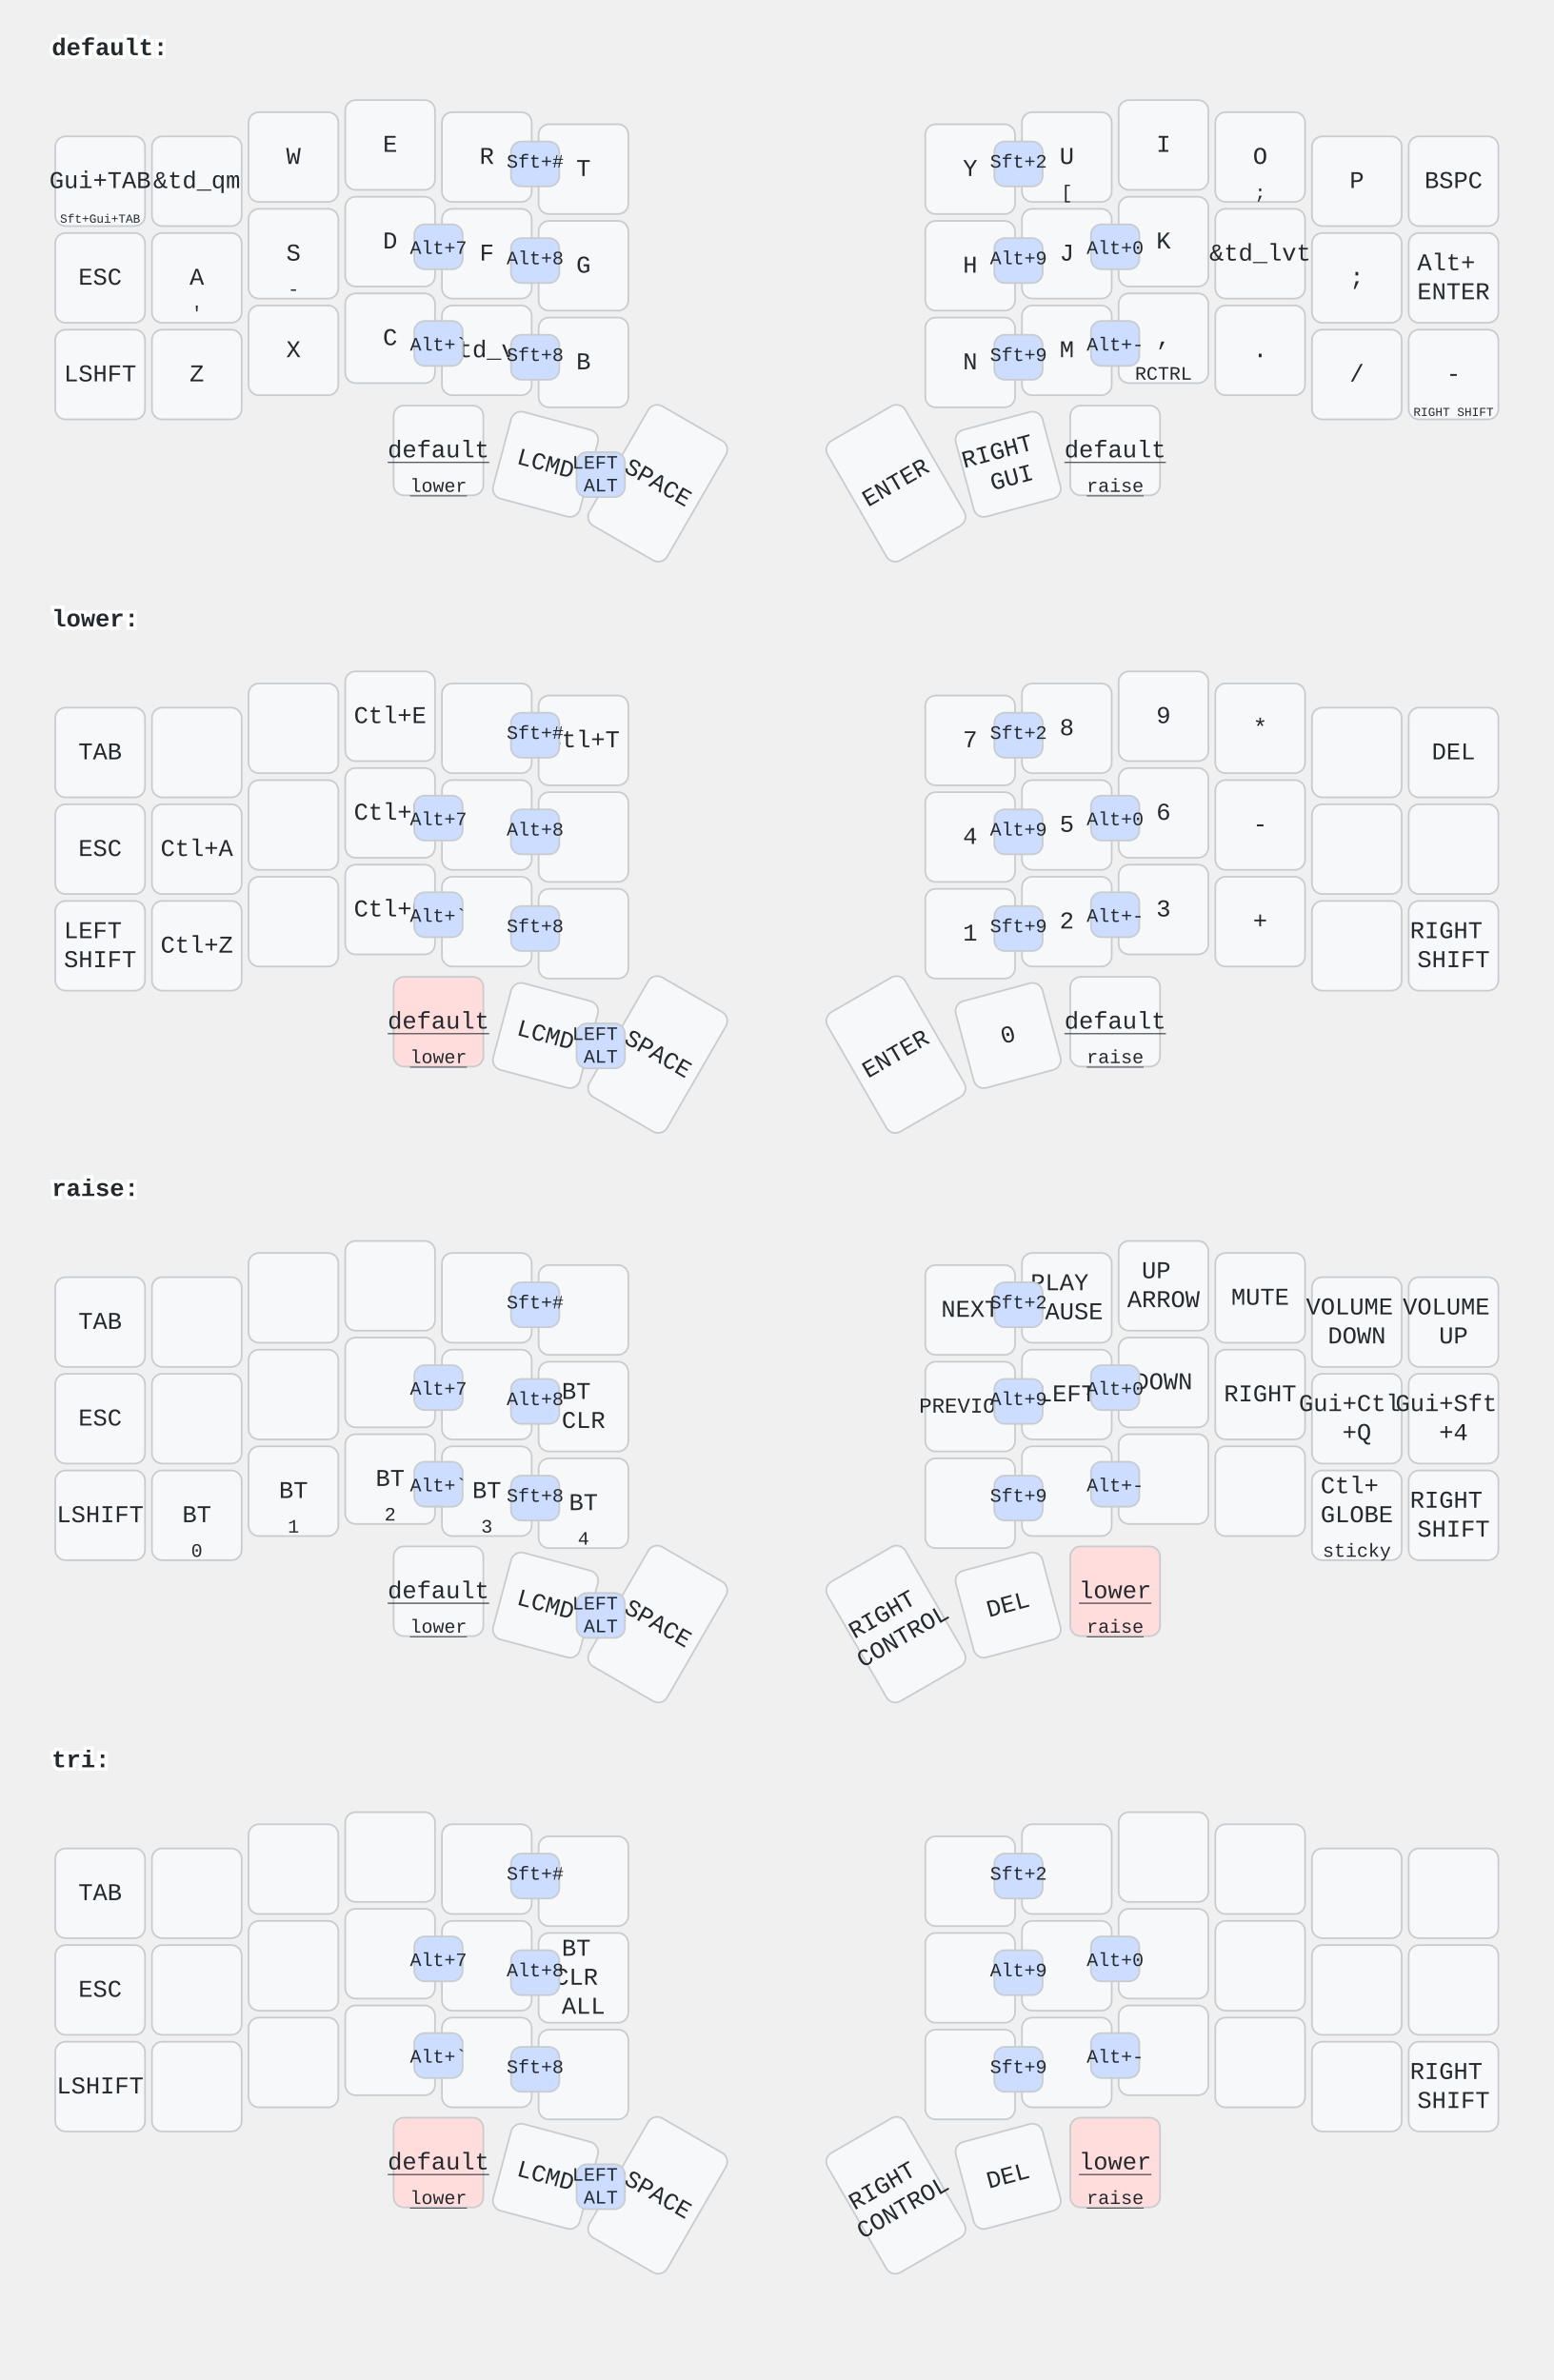
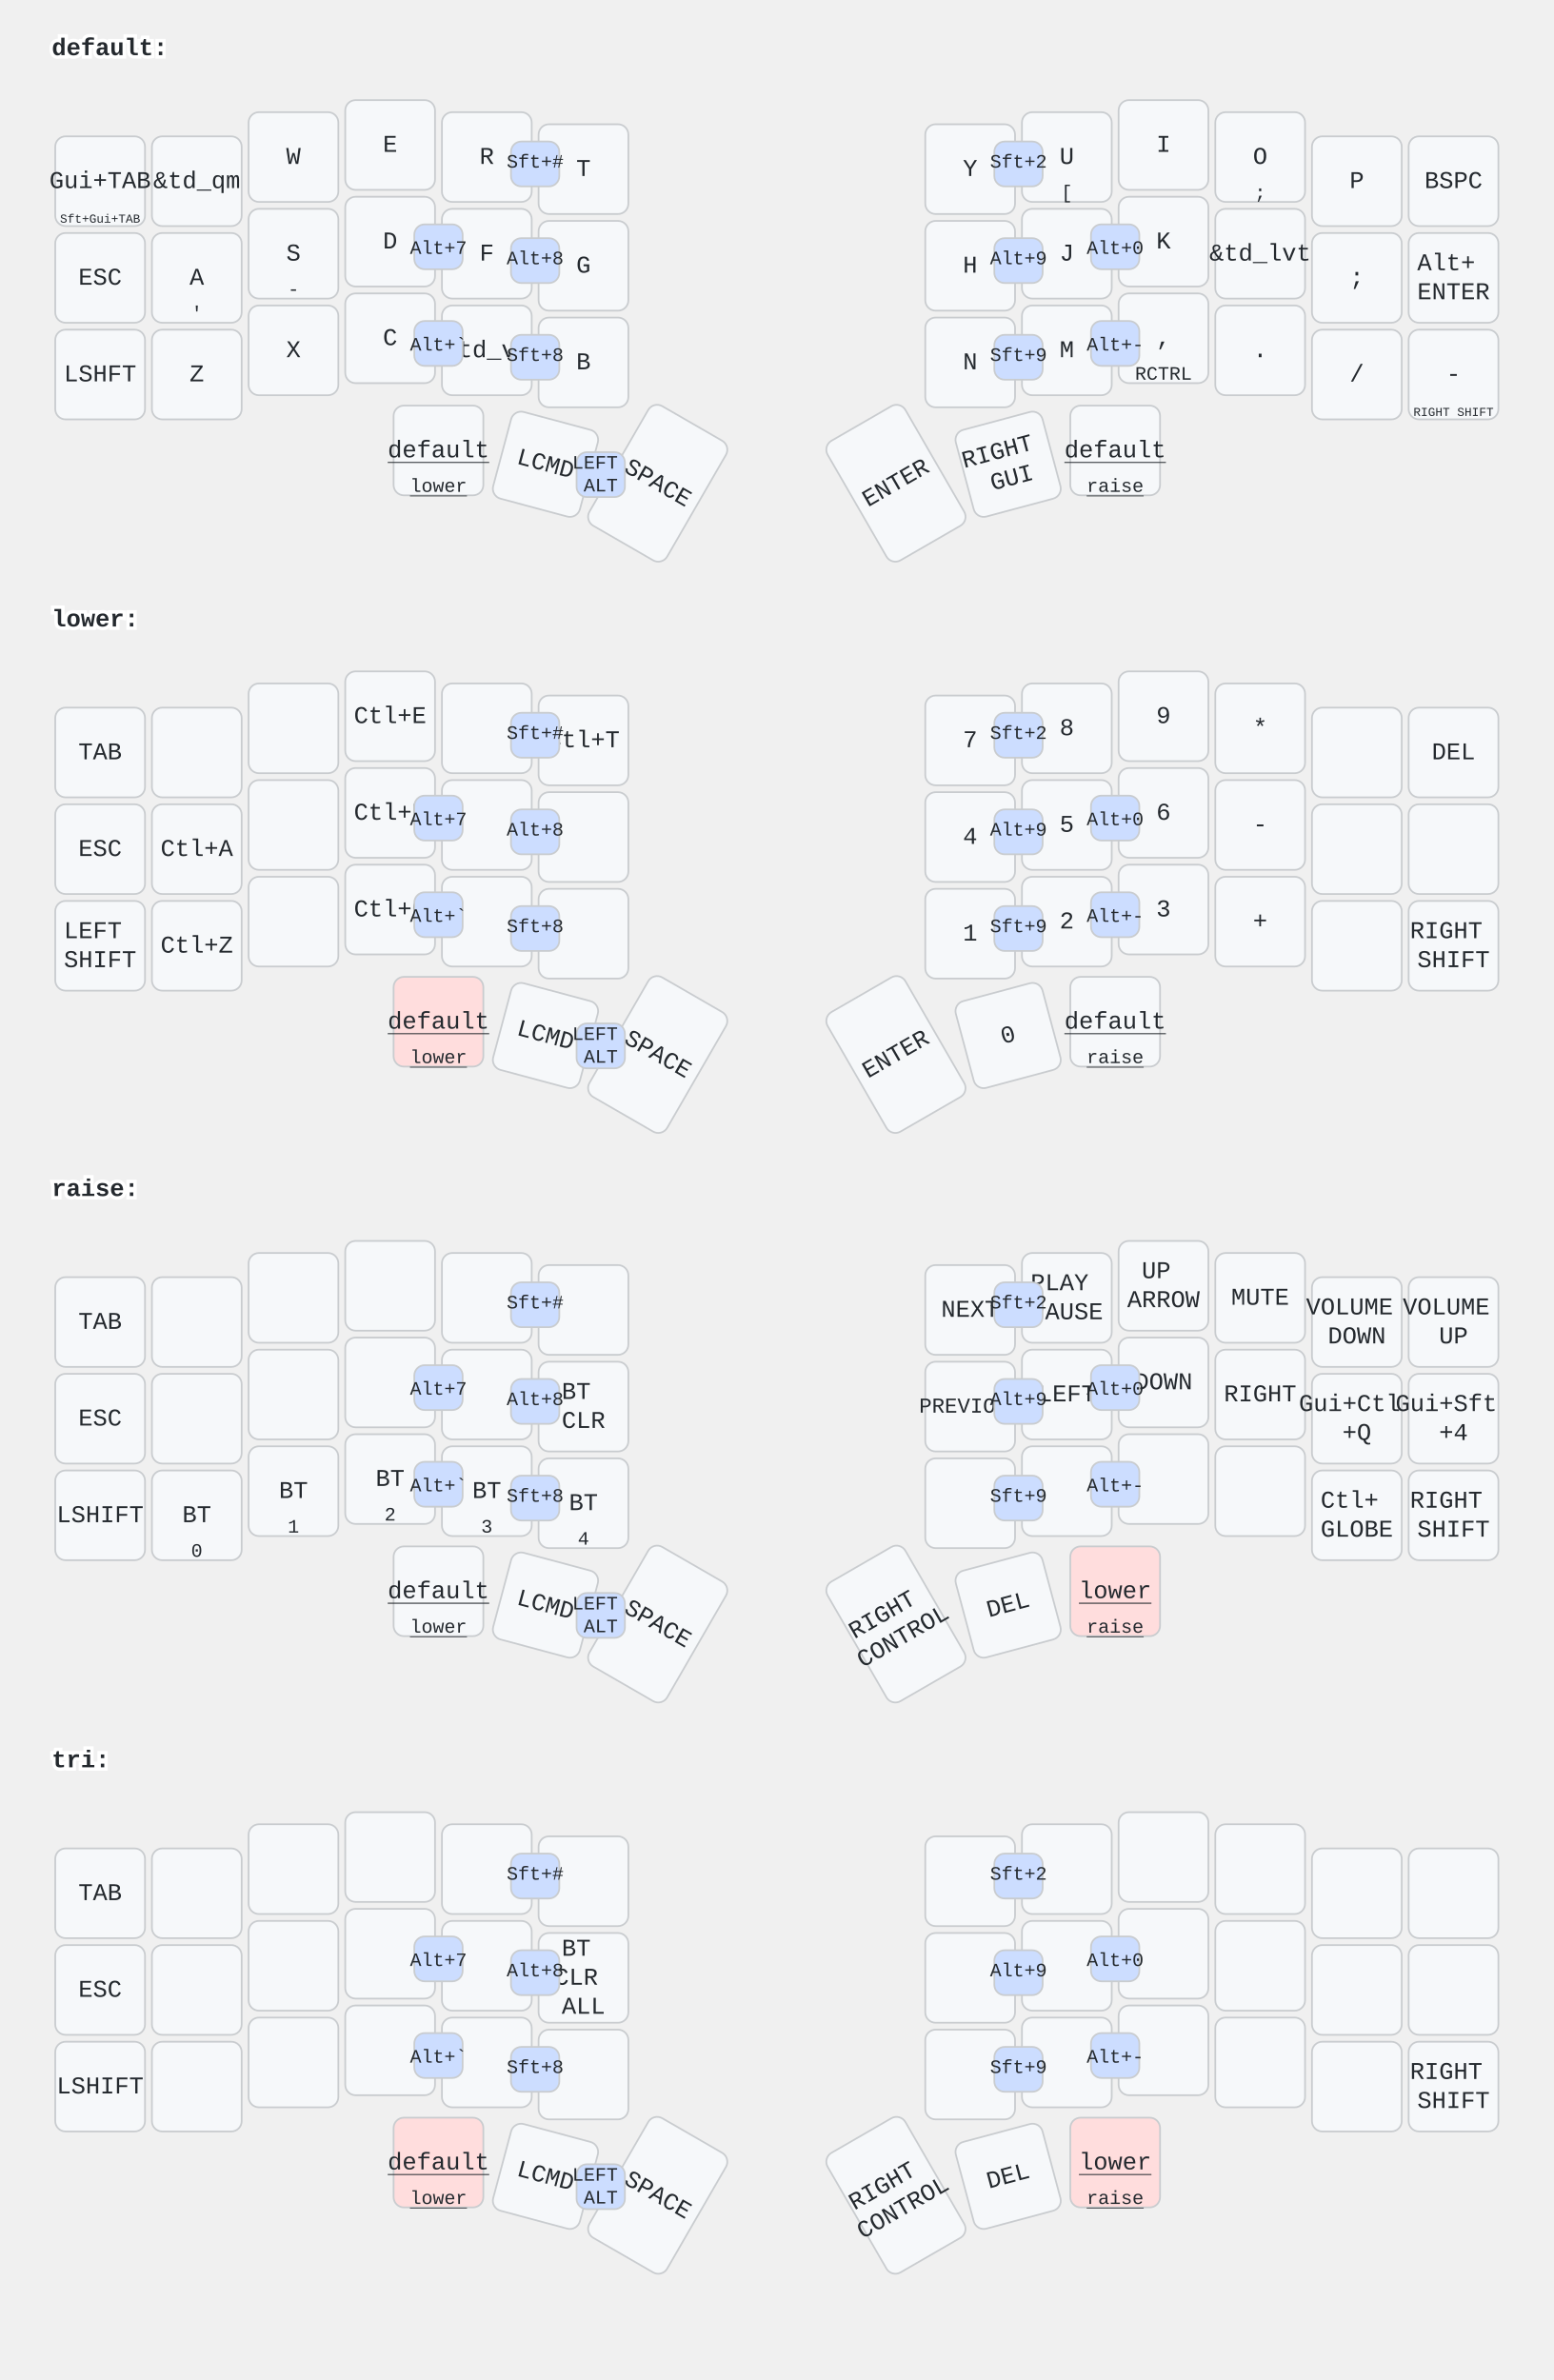
<svg xmlns="http://www.w3.org/2000/svg" width="900" height="1379" viewBox="0 0 900 1379" class="keymap">
  <style>/* inherit to force styles through use tags */
svg path {
    fill: inherit;
}

/* font and background color specifications */
svg.keymap {
    font-family: SFMono-Regular,Consolas,Liberation Mono,Menlo,monospace;
    font-size: 14px;
    font-kerning: normal;
    text-rendering: optimizeLegibility;
    fill: #24292e;
}

/* default key styling */
rect.key {
    fill: #f6f8fa;
}

rect.key, rect.combo {
    stroke: #c9cccf;
    stroke-width: 1;
}

/* default key side styling, only used is draw_key_sides is set */
rect.side {
    filter: brightness(90%);
}

/* color accent for combo boxes */
rect.combo, rect.combo-separate {
    fill: #cdf;
}

/* color accent for held keys */
rect.held, rect.combo.held {
    fill: #fdd;
}

/* color accent for ghost (optional) keys */
rect.ghost, rect.combo.ghost {
    stroke-dasharray: 4, 4;
    stroke-width: 2;
}

text {
    text-anchor: middle;
    dominant-baseline: middle;
}

/* styling for layer labels */
text.label {
    font-weight: bold;
    text-anchor: start;
    stroke: white;
    stroke-width: 4;
    paint-order: stroke;
}

/* styling for optional footer */
text.footer {
    text-anchor: end;
    dominant-baseline: auto;
    stroke: white;
    stroke-width: 4;
    paint-order: stroke;
}

/* styling for combo tap, and key non-tap label text */
text.combo, text.hold, text.shifted, text.left, text.right {
    font-size: 11px;
}

text.hold {
    text-anchor: middle;
    dominant-baseline: auto;
}

text.shifted {
    text-anchor: middle;
    dominant-baseline: hanging;
}

text.left {
    text-anchor: start;
}

text.right {
    text-anchor: end;
}

text.layer-activator {
    text-decoration: underline;
}

/* styling for hold/shifted label text in combo box */
text.combo.hold, text.combo.shifted, text.combo.left, text.combo.right {
    font-size: 8px;
}

/* lighter symbol for transparent keys */
text.trans {
    fill: #7b7e81;
}

/* styling for combo dendrons */
path.combo {
    stroke-width: 1;
    stroke: gray;
    fill: none;
}

/* Start Tabler Icons Cleanup */
/* cannot use height/width with glyphs */
.icon-tabler &gt; path {
    fill: inherit;
    stroke: inherit;
    stroke-width: 2;
}
/* hide tabler's default box */
.icon-tabler &gt; path[stroke="none"][fill="none"] {
    visibility: hidden;
}
/* End Tabler Icons Cleanup */
</style>
  <g transform="translate(30, 0)" class="layer-default">
    <text x="0" y="28" class="label" id="default">default:</text>
    <g transform="translate(0, 56)">
      <g transform="translate(28, 49)" class="key keypos-0">
        <rect rx="6" ry="6" x="-26" y="-26" width="52" height="52" class="key" />
        <text x="0" y="0" class="key tap">Gui+TAB</text>
        <text x="0" y="24" class="key hold">
          <tspan style="font-size: 64%">Sft+Gui+TAB</tspan>
        </text>
      </g>
      <g transform="translate(84, 49)" class="key keypos-1">
        <rect rx="6" ry="6" x="-26" y="-26" width="52" height="52" class="key" />
        <text x="0" y="0" class="key tap">&amp;td_qm</text>
      </g>
      <g transform="translate(140, 35)" class="key keypos-2">
        <rect rx="6" ry="6" x="-26" y="-26" width="52" height="52" class="key" />
        <text x="0" y="0" class="key tap">W</text>
      </g>
      <g transform="translate(196, 28)" class="key keypos-3">
        <rect rx="6" ry="6" x="-26" y="-26" width="52" height="52" class="key" />
        <text x="0" y="0" class="key tap">E</text>
      </g>
      <g transform="translate(252, 35)" class="key keypos-4">
        <rect rx="6" ry="6" x="-26" y="-26" width="52" height="52" class="key" />
        <text x="0" y="0" class="key tap">R</text>
      </g>
      <g transform="translate(308, 42)" class="key keypos-5">
        <rect rx="6" ry="6" x="-26" y="-26" width="52" height="52" class="key" />
        <text x="0" y="0" class="key tap">T</text>
      </g>
      <g transform="translate(532, 42)" class="key keypos-6">
        <rect rx="6" ry="6" x="-26" y="-26" width="52" height="52" class="key" />
        <text x="0" y="0" class="key tap">Y</text>
      </g>
      <g transform="translate(588, 35)" class="key keypos-7">
        <rect rx="6" ry="6" x="-26" y="-26" width="52" height="52" class="key" />
        <text x="0" y="0" class="key tap">U</text>
        <text x="0" y="24" class="key hold">[</text>
      </g>
      <g transform="translate(644, 28)" class="key keypos-8">
        <rect rx="6" ry="6" x="-26" y="-26" width="52" height="52" class="key" />
        <text x="0" y="0" class="key tap">I</text>
      </g>
      <g transform="translate(700, 35)" class="key keypos-9">
        <rect rx="6" ry="6" x="-26" y="-26" width="52" height="52" class="key" />
        <text x="0" y="0" class="key tap">O</text>
        <text x="0" y="24" class="key hold">;</text>
      </g>
      <g transform="translate(756, 49)" class="key keypos-10">
        <rect rx="6" ry="6" x="-26" y="-26" width="52" height="52" class="key" />
        <text x="0" y="0" class="key tap">P</text>
      </g>
      <g transform="translate(812, 49)" class="key keypos-11">
        <rect rx="6" ry="6" x="-26" y="-26" width="52" height="52" class="key" />
        <text x="0" y="0" class="key tap">BSPC</text>
      </g>
      <g transform="translate(28, 105)" class="key keypos-12">
        <rect rx="6" ry="6" x="-26" y="-26" width="52" height="52" class="key" />
        <text x="0" y="0" class="key tap">ESC</text>
      </g>
      <g transform="translate(84, 105)" class="key keypos-13">
        <rect rx="6" ry="6" x="-26" y="-26" width="52" height="52" class="key" />
        <text x="0" y="0" class="key tap">A</text>
        <text x="0" y="24" class="key hold">'</text>
      </g>
      <g transform="translate(140, 91)" class="key keypos-14">
        <rect rx="6" ry="6" x="-26" y="-26" width="52" height="52" class="key" />
        <text x="0" y="0" class="key tap">S</text>
        <text x="0" y="24" class="key hold">-</text>
      </g>
      <g transform="translate(196, 84)" class="key keypos-15">
        <rect rx="6" ry="6" x="-26" y="-26" width="52" height="52" class="key" />
        <text x="0" y="0" class="key tap">D</text>
      </g>
      <g transform="translate(252, 91)" class="key keypos-16">
        <rect rx="6" ry="6" x="-26" y="-26" width="52" height="52" class="key" />
        <text x="0" y="0" class="key tap">F</text>
      </g>
      <g transform="translate(308, 98)" class="key keypos-17">
        <rect rx="6" ry="6" x="-26" y="-26" width="52" height="52" class="key" />
        <text x="0" y="0" class="key tap">G</text>
      </g>
      <g transform="translate(532, 98)" class="key keypos-18">
        <rect rx="6" ry="6" x="-26" y="-26" width="52" height="52" class="key" />
        <text x="0" y="0" class="key tap">H</text>
      </g>
      <g transform="translate(588, 91)" class="key keypos-19">
        <rect rx="6" ry="6" x="-26" y="-26" width="52" height="52" class="key" />
        <text x="0" y="0" class="key tap">J</text>
      </g>
      <g transform="translate(644, 84)" class="key keypos-20">
        <rect rx="6" ry="6" x="-26" y="-26" width="52" height="52" class="key" />
        <text x="0" y="0" class="key tap">K</text>
      </g>
      <g transform="translate(700, 91)" class="key keypos-21">
        <rect rx="6" ry="6" x="-26" y="-26" width="52" height="52" class="key" />
        <text x="0" y="0" class="key tap">&amp;td_lvt</text>
      </g>
      <g transform="translate(756, 105)" class="key keypos-22">
        <rect rx="6" ry="6" x="-26" y="-26" width="52" height="52" class="key" />
        <text x="0" y="0" class="key tap">;</text>
      </g>
      <g transform="translate(812, 105)" class="key keypos-23">
        <rect rx="6" ry="6" x="-26" y="-26" width="52" height="52" class="key" />
        <text x="0" y="0" class="key tap">
          <tspan x="0" dy="-0.6em">Alt+</tspan>
          <tspan x="0" dy="1.2em">ENTER</tspan>
        </text>
      </g>
      <g transform="translate(28, 161)" class="key keypos-24">
        <rect rx="6" ry="6" x="-26" y="-26" width="52" height="52" class="key" />
        <text x="0" y="0" class="key tap">LSHFT</text>
      </g>
      <g transform="translate(84, 161)" class="key keypos-25">
        <rect rx="6" ry="6" x="-26" y="-26" width="52" height="52" class="key" />
        <text x="0" y="0" class="key tap">Z</text>
      </g>
      <g transform="translate(140, 147)" class="key keypos-26">
        <rect rx="6" ry="6" x="-26" y="-26" width="52" height="52" class="key" />
        <text x="0" y="0" class="key tap">X</text>
      </g>
      <g transform="translate(196, 140)" class="key keypos-27">
        <rect rx="6" ry="6" x="-26" y="-26" width="52" height="52" class="key" />
        <text x="0" y="0" class="key tap">C</text>
      </g>
      <g transform="translate(252, 147)" class="key keypos-28">
        <rect rx="6" ry="6" x="-26" y="-26" width="52" height="52" class="key" />
        <text x="0" y="0" class="key tap">&amp;td_vt</text>
      </g>
      <g transform="translate(308, 154)" class="key keypos-29">
        <rect rx="6" ry="6" x="-26" y="-26" width="52" height="52" class="key" />
        <text x="0" y="0" class="key tap">B</text>
      </g>
      <g transform="translate(532, 154)" class="key keypos-30">
        <rect rx="6" ry="6" x="-26" y="-26" width="52" height="52" class="key" />
        <text x="0" y="0" class="key tap">N</text>
      </g>
      <g transform="translate(588, 147)" class="key keypos-31">
        <rect rx="6" ry="6" x="-26" y="-26" width="52" height="52" class="key" />
        <text x="0" y="0" class="key tap">M</text>
      </g>
      <g transform="translate(644, 140)" class="key keypos-32">
        <rect rx="6" ry="6" x="-26" y="-26" width="52" height="52" class="key" />
        <text x="0" y="0" class="key tap">,</text>
        <text x="0" y="24" class="key hold">RCTRL</text>
      </g>
      <g transform="translate(700, 147)" class="key keypos-33">
        <rect rx="6" ry="6" x="-26" y="-26" width="52" height="52" class="key" />
        <text x="0" y="0" class="key tap">.</text>
      </g>
      <g transform="translate(756, 161)" class="key keypos-34">
        <rect rx="6" ry="6" x="-26" y="-26" width="52" height="52" class="key" />
        <text x="0" y="0" class="key tap">/</text>
      </g>
      <g transform="translate(812, 161)" class="key keypos-35">
        <rect rx="6" ry="6" x="-26" y="-26" width="52" height="52" class="key" />
        <text x="0" y="0" class="key tap">-</text>
        <text x="0" y="24" class="key hold">
          <tspan style="font-size: 64%">RIGHT SHIFT</tspan>
        </text>
      </g>
      <g transform="translate(224, 205)" class="key keypos-36">
        <rect rx="6" ry="6" x="-26" y="-26" width="52" height="52" class="key" />
        <a href="#default">
          <text x="0" y="0" class="key tap layer-activator">default</text>
        </a>
        <a href="#lower">
          <text x="0" y="24" class="key hold layer-activator">lower</text>
        </a>
      </g>
      <g transform="translate(286, 213) rotate(15.0)" class="key keypos-37">
        <rect rx="6" ry="6" x="-26" y="-26" width="52" height="52" class="key" />
        <text x="0" y="0" class="key tap">LCMD</text>
      </g>
      <g transform="translate(351, 224) rotate(30.0)" class="key keypos-38">
        <rect rx="6" ry="6" x="-26" y="-40" width="52" height="80" class="key" />
        <text x="0" y="0" class="key tap">SPACE</text>
      </g>
      <g transform="translate(489, 224) rotate(-30.0)" class="key keypos-39">
        <rect rx="6" ry="6" x="-26" y="-40" width="52" height="80" class="key" />
        <text x="0" y="0" class="key tap">ENTER</text>
      </g>
      <g transform="translate(554, 213) rotate(-15.0)" class="key keypos-40">
        <rect rx="6" ry="6" x="-26" y="-26" width="52" height="52" class="key" />
        <text x="0" y="0" class="key tap">
          <tspan x="0" dy="-0.6em">RIGHT</tspan>
          <tspan x="0" dy="1.2em">GUI</tspan>
        </text>
      </g>
      <g transform="translate(616, 205)" class="key keypos-41">
        <rect rx="6" ry="6" x="-26" y="-26" width="52" height="52" class="key" />
        <a href="#default">
          <text x="0" y="0" class="key tap layer-activator">default</text>
        </a>
        <a href="#raise">
          <text x="0" y="24" class="key hold layer-activator">raise</text>
        </a>
      </g>
      <g class="combo combopos-0">
        <rect rx="6" ry="6" x="210" y="74" width="28" height="26" class="combo" />
        <text x="224" y="88" class="combo tap">Alt+7</text>
      </g>
      <g class="combo combopos-1">
        <rect rx="6" ry="6" x="266" y="82" width="28" height="26" class="combo" />
        <text x="280" y="94" class="combo tap">Alt+8</text>
      </g>
      <g class="combo combopos-2">
        <rect rx="6" ry="6" x="546" y="82" width="28" height="26" class="combo" />
        <text x="560" y="94" class="combo tap">Alt+9</text>
      </g>
      <g class="combo combopos-3">
        <rect rx="6" ry="6" x="602" y="74" width="28" height="26" class="combo" />
        <text x="616" y="88" class="combo tap">Alt+0</text>
      </g>
      <g class="combo combopos-4">
        <rect rx="6" ry="6" x="210" y="130" width="28" height="26" class="combo" />
        <text x="224" y="144" class="combo tap">Alt+`</text>
      </g>
      <g class="combo combopos-5">
        <rect rx="6" ry="6" x="266" y="138" width="28" height="26" class="combo" />
        <text x="280" y="150" class="combo tap">Sft+8</text>
      </g>
      <g class="combo combopos-6">
        <rect rx="6" ry="6" x="546" y="138" width="28" height="26" class="combo" />
        <text x="560" y="150" class="combo tap">Sft+9</text>
      </g>
      <g class="combo combopos-7">
        <rect rx="6" ry="6" x="602" y="130" width="28" height="26" class="combo" />
        <text x="616" y="144" class="combo tap">Alt+-</text>
      </g>
      <g class="combo combopos-8">
        <rect rx="6" ry="6" x="304" y="206" width="28" height="26" class="combo" />
        <text x="318" y="219" class="combo tap">
          <tspan x="318" dy="-0.6em">LEFT</tspan>
          <tspan x="318" dy="1.2em">ALT</tspan>
        </text>
      </g>
      <g class="combo combopos-9">
        <rect rx="6" ry="6" x="546" y="26" width="28" height="26" class="combo" />
        <text x="560" y="38" class="combo tap">Sft+2</text>
      </g>
      <g class="combo combopos-10">
        <rect rx="6" ry="6" x="266" y="26" width="28" height="26" class="combo" />
        <text x="280" y="38" class="combo tap">Sft+#</text>
      </g>
    </g>
  </g>
  <g transform="translate(30, 331)" class="layer-lower">
    <text x="0" y="28" class="label" id="lower">lower:</text>
    <g transform="translate(0, 56)">
      <g transform="translate(28, 49)" class="key keypos-0">
        <rect rx="6" ry="6" x="-26" y="-26" width="52" height="52" class="key" />
        <text x="0" y="0" class="key tap">TAB</text>
      </g>
      <g transform="translate(84, 49)" class="key keypos-1">
        <rect rx="6" ry="6" x="-26" y="-26" width="52" height="52" class="key" />
      </g>
      <g transform="translate(140, 35)" class="key keypos-2">
        <rect rx="6" ry="6" x="-26" y="-26" width="52" height="52" class="key" />
      </g>
      <g transform="translate(196, 28)" class="key keypos-3">
        <rect rx="6" ry="6" x="-26" y="-26" width="52" height="52" class="key" />
        <text x="0" y="0" class="key tap">Ctl+E</text>
      </g>
      <g transform="translate(252, 35)" class="key keypos-4">
        <rect rx="6" ry="6" x="-26" y="-26" width="52" height="52" class="key" />
      </g>
      <g transform="translate(308, 42)" class="key keypos-5">
        <rect rx="6" ry="6" x="-26" y="-26" width="52" height="52" class="key" />
        <text x="0" y="0" class="key tap">Ctl+T</text>
      </g>
      <g transform="translate(532, 42)" class="key keypos-6">
        <rect rx="6" ry="6" x="-26" y="-26" width="52" height="52" class="key" />
        <text x="0" y="0" class="key tap">7</text>
      </g>
      <g transform="translate(588, 35)" class="key keypos-7">
        <rect rx="6" ry="6" x="-26" y="-26" width="52" height="52" class="key" />
        <text x="0" y="0" class="key tap">8</text>
      </g>
      <g transform="translate(644, 28)" class="key keypos-8">
        <rect rx="6" ry="6" x="-26" y="-26" width="52" height="52" class="key" />
        <text x="0" y="0" class="key tap">9</text>
      </g>
      <g transform="translate(700, 35)" class="key keypos-9">
        <rect rx="6" ry="6" x="-26" y="-26" width="52" height="52" class="key" />
        <text x="0" y="0" class="key tap">*</text>
      </g>
      <g transform="translate(756, 49)" class="key keypos-10">
        <rect rx="6" ry="6" x="-26" y="-26" width="52" height="52" class="key" />
      </g>
      <g transform="translate(812, 49)" class="key keypos-11">
        <rect rx="6" ry="6" x="-26" y="-26" width="52" height="52" class="key" />
        <text x="0" y="0" class="key tap">DEL</text>
      </g>
      <g transform="translate(28, 105)" class="key keypos-12">
        <rect rx="6" ry="6" x="-26" y="-26" width="52" height="52" class="key" />
        <text x="0" y="0" class="key tap">ESC</text>
      </g>
      <g transform="translate(84, 105)" class="key keypos-13">
        <rect rx="6" ry="6" x="-26" y="-26" width="52" height="52" class="key" />
        <text x="0" y="0" class="key tap">Ctl+A</text>
      </g>
      <g transform="translate(140, 91)" class="key keypos-14">
        <rect rx="6" ry="6" x="-26" y="-26" width="52" height="52" class="key" />
      </g>
      <g transform="translate(196, 84)" class="key keypos-15">
        <rect rx="6" ry="6" x="-26" y="-26" width="52" height="52" class="key" />
        <text x="0" y="0" class="key tap">Ctl+D</text>
      </g>
      <g transform="translate(252, 91)" class="key keypos-16">
        <rect rx="6" ry="6" x="-26" y="-26" width="52" height="52" class="key" />
      </g>
      <g transform="translate(308, 98)" class="key keypos-17">
        <rect rx="6" ry="6" x="-26" y="-26" width="52" height="52" class="key" />
      </g>
      <g transform="translate(532, 98)" class="key keypos-18">
        <rect rx="6" ry="6" x="-26" y="-26" width="52" height="52" class="key" />
        <text x="0" y="0" class="key tap">4</text>
      </g>
      <g transform="translate(588, 91)" class="key keypos-19">
        <rect rx="6" ry="6" x="-26" y="-26" width="52" height="52" class="key" />
        <text x="0" y="0" class="key tap">5</text>
      </g>
      <g transform="translate(644, 84)" class="key keypos-20">
        <rect rx="6" ry="6" x="-26" y="-26" width="52" height="52" class="key" />
        <text x="0" y="0" class="key tap">6</text>
      </g>
      <g transform="translate(700, 91)" class="key keypos-21">
        <rect rx="6" ry="6" x="-26" y="-26" width="52" height="52" class="key" />
        <text x="0" y="0" class="key tap">-</text>
      </g>
      <g transform="translate(756, 105)" class="key keypos-22">
        <rect rx="6" ry="6" x="-26" y="-26" width="52" height="52" class="key" />
      </g>
      <g transform="translate(812, 105)" class="key keypos-23">
        <rect rx="6" ry="6" x="-26" y="-26" width="52" height="52" class="key" />
      </g>
      <g transform="translate(28, 161)" class="key keypos-24">
        <rect rx="6" ry="6" x="-26" y="-26" width="52" height="52" class="key" />
        <text x="0" y="0" class="key tap">
          <tspan x="0" dy="-0.6em">LEFT</tspan>
          <tspan x="0" dy="1.2em">SHIFT</tspan>
        </text>
      </g>
      <g transform="translate(84, 161)" class="key keypos-25">
        <rect rx="6" ry="6" x="-26" y="-26" width="52" height="52" class="key" />
        <text x="0" y="0" class="key tap">Ctl+Z</text>
      </g>
      <g transform="translate(140, 147)" class="key keypos-26">
        <rect rx="6" ry="6" x="-26" y="-26" width="52" height="52" class="key" />
      </g>
      <g transform="translate(196, 140)" class="key keypos-27">
        <rect rx="6" ry="6" x="-26" y="-26" width="52" height="52" class="key" />
        <text x="0" y="0" class="key tap">Ctl+C</text>
      </g>
      <g transform="translate(252, 147)" class="key keypos-28">
        <rect rx="6" ry="6" x="-26" y="-26" width="52" height="52" class="key" />
      </g>
      <g transform="translate(308, 154)" class="key keypos-29">
        <rect rx="6" ry="6" x="-26" y="-26" width="52" height="52" class="key" />
      </g>
      <g transform="translate(532, 154)" class="key keypos-30">
        <rect rx="6" ry="6" x="-26" y="-26" width="52" height="52" class="key" />
        <text x="0" y="0" class="key tap">1</text>
      </g>
      <g transform="translate(588, 147)" class="key keypos-31">
        <rect rx="6" ry="6" x="-26" y="-26" width="52" height="52" class="key" />
        <text x="0" y="0" class="key tap">2</text>
      </g>
      <g transform="translate(644, 140)" class="key keypos-32">
        <rect rx="6" ry="6" x="-26" y="-26" width="52" height="52" class="key" />
        <text x="0" y="0" class="key tap">3</text>
      </g>
      <g transform="translate(700, 147)" class="key keypos-33">
        <rect rx="6" ry="6" x="-26" y="-26" width="52" height="52" class="key" />
        <text x="0" y="0" class="key tap">+</text>
      </g>
      <g transform="translate(756, 161)" class="key keypos-34">
        <rect rx="6" ry="6" x="-26" y="-26" width="52" height="52" class="key" />
      </g>
      <g transform="translate(812, 161)" class="key keypos-35">
        <rect rx="6" ry="6" x="-26" y="-26" width="52" height="52" class="key" />
        <text x="0" y="0" class="key tap">
          <tspan x="0" dy="-0.6em">RIGHT</tspan>
          <tspan x="0" dy="1.2em">SHIFT</tspan>
        </text>
      </g>
      <g transform="translate(224, 205)" class="key held keypos-36">
        <rect rx="6" ry="6" x="-26" y="-26" width="52" height="52" class="key held" />
        <a href="#default">
          <text x="0" y="0" class="key held tap layer-activator">default</text>
        </a>
        <a href="#lower">
          <text x="0" y="24" class="key held hold layer-activator">lower</text>
        </a>
      </g>
      <g transform="translate(286, 213) rotate(15.0)" class="key keypos-37">
        <rect rx="6" ry="6" x="-26" y="-26" width="52" height="52" class="key" />
        <text x="0" y="0" class="key tap">LCMD</text>
      </g>
      <g transform="translate(351, 224) rotate(30.0)" class="key keypos-38">
        <rect rx="6" ry="6" x="-26" y="-40" width="52" height="80" class="key" />
        <text x="0" y="0" class="key tap">SPACE</text>
      </g>
      <g transform="translate(489, 224) rotate(-30.0)" class="key keypos-39">
        <rect rx="6" ry="6" x="-26" y="-40" width="52" height="80" class="key" />
        <text x="0" y="0" class="key tap">ENTER</text>
      </g>
      <g transform="translate(554, 213) rotate(-15.0)" class="key keypos-40">
        <rect rx="6" ry="6" x="-26" y="-26" width="52" height="52" class="key" />
        <text x="0" y="0" class="key tap">0</text>
      </g>
      <g transform="translate(616, 205)" class="key keypos-41">
        <rect rx="6" ry="6" x="-26" y="-26" width="52" height="52" class="key" />
        <a href="#default">
          <text x="0" y="0" class="key tap layer-activator">default</text>
        </a>
        <a href="#raise">
          <text x="0" y="24" class="key hold layer-activator">raise</text>
        </a>
      </g>
      <g class="combo combopos-0">
        <rect rx="6" ry="6" x="210" y="74" width="28" height="26" class="combo" />
        <text x="224" y="88" class="combo tap">Alt+7</text>
      </g>
      <g class="combo combopos-1">
        <rect rx="6" ry="6" x="266" y="82" width="28" height="26" class="combo" />
        <text x="280" y="94" class="combo tap">Alt+8</text>
      </g>
      <g class="combo combopos-2">
        <rect rx="6" ry="6" x="546" y="82" width="28" height="26" class="combo" />
        <text x="560" y="94" class="combo tap">Alt+9</text>
      </g>
      <g class="combo combopos-3">
        <rect rx="6" ry="6" x="602" y="74" width="28" height="26" class="combo" />
        <text x="616" y="88" class="combo tap">Alt+0</text>
      </g>
      <g class="combo combopos-4">
        <rect rx="6" ry="6" x="210" y="130" width="28" height="26" class="combo" />
        <text x="224" y="144" class="combo tap">Alt+`</text>
      </g>
      <g class="combo combopos-5">
        <rect rx="6" ry="6" x="266" y="138" width="28" height="26" class="combo" />
        <text x="280" y="150" class="combo tap">Sft+8</text>
      </g>
      <g class="combo combopos-6">
        <rect rx="6" ry="6" x="546" y="138" width="28" height="26" class="combo" />
        <text x="560" y="150" class="combo tap">Sft+9</text>
      </g>
      <g class="combo combopos-7">
        <rect rx="6" ry="6" x="602" y="130" width="28" height="26" class="combo" />
        <text x="616" y="144" class="combo tap">Alt+-</text>
      </g>
      <g class="combo combopos-8">
        <rect rx="6" ry="6" x="304" y="206" width="28" height="26" class="combo" />
        <text x="318" y="219" class="combo tap">
          <tspan x="318" dy="-0.6em">LEFT</tspan>
          <tspan x="318" dy="1.2em">ALT</tspan>
        </text>
      </g>
      <g class="combo combopos-9">
        <rect rx="6" ry="6" x="546" y="26" width="28" height="26" class="combo" />
        <text x="560" y="38" class="combo tap">Sft+2</text>
      </g>
      <g class="combo combopos-10">
        <rect rx="6" ry="6" x="266" y="26" width="28" height="26" class="combo" />
        <text x="280" y="38" class="combo tap">Sft+#</text>
      </g>
    </g>
  </g>
  <g transform="translate(30, 661)" class="layer-raise">
    <text x="0" y="28" class="label" id="raise">raise:</text>
    <g transform="translate(0, 56)">
      <g transform="translate(28, 49)" class="key keypos-0">
        <rect rx="6" ry="6" x="-26" y="-26" width="52" height="52" class="key" />
        <text x="0" y="0" class="key tap">TAB</text>
      </g>
      <g transform="translate(84, 49)" class="key keypos-1">
        <rect rx="6" ry="6" x="-26" y="-26" width="52" height="52" class="key" />
      </g>
      <g transform="translate(140, 35)" class="key keypos-2">
        <rect rx="6" ry="6" x="-26" y="-26" width="52" height="52" class="key" />
      </g>
      <g transform="translate(196, 28)" class="key keypos-3">
        <rect rx="6" ry="6" x="-26" y="-26" width="52" height="52" class="key" />
      </g>
      <g transform="translate(252, 35)" class="key keypos-4">
        <rect rx="6" ry="6" x="-26" y="-26" width="52" height="52" class="key" />
      </g>
      <g transform="translate(308, 42)" class="key keypos-5">
        <rect rx="6" ry="6" x="-26" y="-26" width="52" height="52" class="key" />
      </g>
      <g transform="translate(532, 42)" class="key keypos-6">
        <rect rx="6" ry="6" x="-26" y="-26" width="52" height="52" class="key" />
        <text x="0" y="0" class="key tap">NEXT</text>
      </g>
      <g transform="translate(588, 35)" class="key keypos-7">
        <rect rx="6" ry="6" x="-26" y="-26" width="52" height="52" class="key" />
        <text x="0" y="0" class="key tap">
          <tspan x="0" dy="-0.6em">PLAY</tspan>
          <tspan x="0" dy="1.2em">PAUSE</tspan>
        </text>
      </g>
      <g transform="translate(644, 28)" class="key keypos-8">
        <rect rx="6" ry="6" x="-26" y="-26" width="52" height="52" class="key" />
        <text x="0" y="0" class="key tap">
          <tspan x="0" dy="-0.6em">UP</tspan>
          <tspan x="0" dy="1.2em">ARROW</tspan>
        </text>
      </g>
      <g transform="translate(700, 35)" class="key keypos-9">
        <rect rx="6" ry="6" x="-26" y="-26" width="52" height="52" class="key" />
        <text x="0" y="0" class="key tap">MUTE</text>
      </g>
      <g transform="translate(756, 49)" class="key keypos-10">
        <rect rx="6" ry="6" x="-26" y="-26" width="52" height="52" class="key" />
        <text x="0" y="0" class="key tap">
          <tspan x="0" dy="-0.6em">VOLUME</tspan>
          <tspan x="0" dy="1.2em">DOWN</tspan>
        </text>
      </g>
      <g transform="translate(812, 49)" class="key keypos-11">
        <rect rx="6" ry="6" x="-26" y="-26" width="52" height="52" class="key" />
        <text x="0" y="0" class="key tap">
          <tspan x="0" dy="-0.6em">VOLUME</tspan>
          <tspan x="0" dy="1.2em">UP</tspan>
        </text>
      </g>
      <g transform="translate(28, 105)" class="key keypos-12">
        <rect rx="6" ry="6" x="-26" y="-26" width="52" height="52" class="key" />
        <text x="0" y="0" class="key tap">ESC</text>
      </g>
      <g transform="translate(84, 105)" class="key keypos-13">
        <rect rx="6" ry="6" x="-26" y="-26" width="52" height="52" class="key" />
      </g>
      <g transform="translate(140, 91)" class="key keypos-14">
        <rect rx="6" ry="6" x="-26" y="-26" width="52" height="52" class="key" />
      </g>
      <g transform="translate(196, 84)" class="key keypos-15">
        <rect rx="6" ry="6" x="-26" y="-26" width="52" height="52" class="key" />
      </g>
      <g transform="translate(252, 91)" class="key keypos-16">
        <rect rx="6" ry="6" x="-26" y="-26" width="52" height="52" class="key" />
      </g>
      <g transform="translate(308, 98)" class="key keypos-17">
        <rect rx="6" ry="6" x="-26" y="-26" width="52" height="52" class="key" />
        <text x="0" y="0" class="key tap">
          <tspan x="0" dy="-0.6em">BT</tspan>
          <tspan x="0" dy="1.2em">CLR</tspan>
        </text>
      </g>
      <g transform="translate(532, 98)" class="key keypos-18">
        <rect rx="6" ry="6" x="-26" y="-26" width="52" height="52" class="key" />
        <text x="0" y="0" class="key tap">
          <tspan style="font-size: 88%">PREVIOUS</tspan>
        </text>
      </g>
      <g transform="translate(588, 91)" class="key keypos-19">
        <rect rx="6" ry="6" x="-26" y="-26" width="52" height="52" class="key" />
        <text x="0" y="0" class="key tap">LEFT</text>
      </g>
      <g transform="translate(644, 84)" class="key keypos-20">
        <rect rx="6" ry="6" x="-26" y="-26" width="52" height="52" class="key" />
        <text x="0" y="0" class="key tap">DOWN</text>
      </g>
      <g transform="translate(700, 91)" class="key keypos-21">
        <rect rx="6" ry="6" x="-26" y="-26" width="52" height="52" class="key" />
        <text x="0" y="0" class="key tap">RIGHT</text>
      </g>
      <g transform="translate(756, 105)" class="key keypos-22">
        <rect rx="6" ry="6" x="-26" y="-26" width="52" height="52" class="key" />
        <text x="0" y="0" class="key tap">
          <tspan x="0" dy="-0.6em">Gui+Ctl</tspan>
          <tspan x="0" dy="1.2em">+Q</tspan>
        </text>
      </g>
      <g transform="translate(812, 105)" class="key keypos-23">
        <rect rx="6" ry="6" x="-26" y="-26" width="52" height="52" class="key" />
        <text x="0" y="0" class="key tap">
          <tspan x="0" dy="-0.6em">Gui+Sft</tspan>
          <tspan x="0" dy="1.2em">+4</tspan>
        </text>
      </g>
      <g transform="translate(28, 161)" class="key keypos-24">
        <rect rx="6" ry="6" x="-26" y="-26" width="52" height="52" class="key" />
        <text x="0" y="0" class="key tap">LSHIFT</text>
      </g>
      <g transform="translate(84, 161)" class="key keypos-25">
        <rect rx="6" ry="6" x="-26" y="-26" width="52" height="52" class="key" />
        <text x="0" y="0" class="key tap">BT</text>
        <text x="0" y="24" class="key hold">0</text>
      </g>
      <g transform="translate(140, 147)" class="key keypos-26">
        <rect rx="6" ry="6" x="-26" y="-26" width="52" height="52" class="key" />
        <text x="0" y="0" class="key tap">BT</text>
        <text x="0" y="24" class="key hold">1</text>
      </g>
      <g transform="translate(196, 140)" class="key keypos-27">
        <rect rx="6" ry="6" x="-26" y="-26" width="52" height="52" class="key" />
        <text x="0" y="0" class="key tap">BT</text>
        <text x="0" y="24" class="key hold">2</text>
      </g>
      <g transform="translate(252, 147)" class="key keypos-28">
        <rect rx="6" ry="6" x="-26" y="-26" width="52" height="52" class="key" />
        <text x="0" y="0" class="key tap">BT</text>
        <text x="0" y="24" class="key hold">3</text>
      </g>
      <g transform="translate(308, 154)" class="key keypos-29">
        <rect rx="6" ry="6" x="-26" y="-26" width="52" height="52" class="key" />
        <text x="0" y="0" class="key tap">BT</text>
        <text x="0" y="24" class="key hold">4</text>
      </g>
      <g transform="translate(532, 154)" class="key keypos-30">
        <rect rx="6" ry="6" x="-26" y="-26" width="52" height="52" class="key" />
      </g>
      <g transform="translate(588, 147)" class="key keypos-31">
        <rect rx="6" ry="6" x="-26" y="-26" width="52" height="52" class="key" />
      </g>
      <g transform="translate(644, 140)" class="key keypos-32">
        <rect rx="6" ry="6" x="-26" y="-26" width="52" height="52" class="key" />
      </g>
      <g transform="translate(700, 147)" class="key keypos-33">
        <rect rx="6" ry="6" x="-26" y="-26" width="52" height="52" class="key" />
      </g>
      <g transform="translate(756, 161)" class="key keypos-34">
        <rect rx="6" ry="6" x="-26" y="-26" width="52" height="52" class="key" />
        <text x="0" y="0" class="key tap">
-           <tspan x="0" dy="-1.2em">Ctl+</tspan>
+           <tspan x="0" dy="-0.6em">Ctl+</tspan>
          <tspan x="0" dy="1.2em">GLOBE</tspan>
        </text>
-         <text x="0" y="24" class="key hold">sticky</text>
      </g>
      <g transform="translate(812, 161)" class="key keypos-35">
        <rect rx="6" ry="6" x="-26" y="-26" width="52" height="52" class="key" />
        <text x="0" y="0" class="key tap">
          <tspan x="0" dy="-0.6em">RIGHT</tspan>
          <tspan x="0" dy="1.2em">SHIFT</tspan>
        </text>
      </g>
      <g transform="translate(224, 205)" class="key keypos-36">
        <rect rx="6" ry="6" x="-26" y="-26" width="52" height="52" class="key" />
        <a href="#default">
          <text x="0" y="0" class="key tap layer-activator">default</text>
        </a>
        <a href="#lower">
          <text x="0" y="24" class="key hold layer-activator">lower</text>
        </a>
      </g>
      <g transform="translate(286, 213) rotate(15.0)" class="key keypos-37">
        <rect rx="6" ry="6" x="-26" y="-26" width="52" height="52" class="key" />
        <text x="0" y="0" class="key tap">LCMD</text>
      </g>
      <g transform="translate(351, 224) rotate(30.0)" class="key keypos-38">
        <rect rx="6" ry="6" x="-26" y="-40" width="52" height="80" class="key" />
        <text x="0" y="0" class="key tap">SPACE</text>
      </g>
      <g transform="translate(489, 224) rotate(-30.0)" class="key keypos-39">
        <rect rx="6" ry="6" x="-26" y="-40" width="52" height="80" class="key" />
        <text x="0" y="0" class="key tap">
          <tspan x="0" dy="-0.6em">RIGHT</tspan>
          <tspan x="0" dy="1.2em">CONTROL</tspan>
        </text>
      </g>
      <g transform="translate(554, 213) rotate(-15.0)" class="key keypos-40">
        <rect rx="6" ry="6" x="-26" y="-26" width="52" height="52" class="key" />
        <text x="0" y="0" class="key tap">DEL</text>
      </g>
      <g transform="translate(616, 205)" class="key held keypos-41">
        <rect rx="6" ry="6" x="-26" y="-26" width="52" height="52" class="key held" />
        <a href="#lower">
          <text x="0" y="0" class="key held tap layer-activator">lower</text>
        </a>
        <a href="#raise">
          <text x="0" y="24" class="key held hold layer-activator">raise</text>
        </a>
      </g>
      <g class="combo combopos-0">
        <rect rx="6" ry="6" x="210" y="74" width="28" height="26" class="combo" />
        <text x="224" y="88" class="combo tap">Alt+7</text>
      </g>
      <g class="combo combopos-1">
        <rect rx="6" ry="6" x="266" y="82" width="28" height="26" class="combo" />
        <text x="280" y="94" class="combo tap">Alt+8</text>
      </g>
      <g class="combo combopos-2">
        <rect rx="6" ry="6" x="546" y="82" width="28" height="26" class="combo" />
        <text x="560" y="94" class="combo tap">Alt+9</text>
      </g>
      <g class="combo combopos-3">
        <rect rx="6" ry="6" x="602" y="74" width="28" height="26" class="combo" />
        <text x="616" y="88" class="combo tap">Alt+0</text>
      </g>
      <g class="combo combopos-4">
        <rect rx="6" ry="6" x="210" y="130" width="28" height="26" class="combo" />
        <text x="224" y="144" class="combo tap">Alt+`</text>
      </g>
      <g class="combo combopos-5">
        <rect rx="6" ry="6" x="266" y="138" width="28" height="26" class="combo" />
        <text x="280" y="150" class="combo tap">Sft+8</text>
      </g>
      <g class="combo combopos-6">
        <rect rx="6" ry="6" x="546" y="138" width="28" height="26" class="combo" />
        <text x="560" y="150" class="combo tap">Sft+9</text>
      </g>
      <g class="combo combopos-7">
        <rect rx="6" ry="6" x="602" y="130" width="28" height="26" class="combo" />
        <text x="616" y="144" class="combo tap">Alt+-</text>
      </g>
      <g class="combo combopos-8">
        <rect rx="6" ry="6" x="304" y="206" width="28" height="26" class="combo" />
        <text x="318" y="219" class="combo tap">
          <tspan x="318" dy="-0.6em">LEFT</tspan>
          <tspan x="318" dy="1.2em">ALT</tspan>
        </text>
      </g>
      <g class="combo combopos-9">
        <rect rx="6" ry="6" x="546" y="26" width="28" height="26" class="combo" />
        <text x="560" y="38" class="combo tap">Sft+2</text>
      </g>
      <g class="combo combopos-10">
        <rect rx="6" ry="6" x="266" y="26" width="28" height="26" class="combo" />
        <text x="280" y="38" class="combo tap">Sft+#</text>
      </g>
    </g>
  </g>
  <g transform="translate(30, 992)" class="layer-tri">
    <text x="0" y="28" class="label" id="tri">tri:</text>
    <g transform="translate(0, 56)">
      <g transform="translate(28, 49)" class="key keypos-0">
        <rect rx="6" ry="6" x="-26" y="-26" width="52" height="52" class="key" />
        <text x="0" y="0" class="key tap">TAB</text>
      </g>
      <g transform="translate(84, 49)" class="key keypos-1">
        <rect rx="6" ry="6" x="-26" y="-26" width="52" height="52" class="key" />
      </g>
      <g transform="translate(140, 35)" class="key keypos-2">
        <rect rx="6" ry="6" x="-26" y="-26" width="52" height="52" class="key" />
      </g>
      <g transform="translate(196, 28)" class="key keypos-3">
        <rect rx="6" ry="6" x="-26" y="-26" width="52" height="52" class="key" />
      </g>
      <g transform="translate(252, 35)" class="key keypos-4">
        <rect rx="6" ry="6" x="-26" y="-26" width="52" height="52" class="key" />
      </g>
      <g transform="translate(308, 42)" class="key keypos-5">
        <rect rx="6" ry="6" x="-26" y="-26" width="52" height="52" class="key" />
      </g>
      <g transform="translate(532, 42)" class="key keypos-6">
        <rect rx="6" ry="6" x="-26" y="-26" width="52" height="52" class="key" />
      </g>
      <g transform="translate(588, 35)" class="key keypos-7">
        <rect rx="6" ry="6" x="-26" y="-26" width="52" height="52" class="key" />
      </g>
      <g transform="translate(644, 28)" class="key keypos-8">
        <rect rx="6" ry="6" x="-26" y="-26" width="52" height="52" class="key" />
      </g>
      <g transform="translate(700, 35)" class="key keypos-9">
        <rect rx="6" ry="6" x="-26" y="-26" width="52" height="52" class="key" />
      </g>
      <g transform="translate(756, 49)" class="key keypos-10">
        <rect rx="6" ry="6" x="-26" y="-26" width="52" height="52" class="key" />
      </g>
      <g transform="translate(812, 49)" class="key keypos-11">
        <rect rx="6" ry="6" x="-26" y="-26" width="52" height="52" class="key" />
      </g>
      <g transform="translate(28, 105)" class="key keypos-12">
        <rect rx="6" ry="6" x="-26" y="-26" width="52" height="52" class="key" />
        <text x="0" y="0" class="key tap">ESC</text>
      </g>
      <g transform="translate(84, 105)" class="key keypos-13">
        <rect rx="6" ry="6" x="-26" y="-26" width="52" height="52" class="key" />
      </g>
      <g transform="translate(140, 91)" class="key keypos-14">
        <rect rx="6" ry="6" x="-26" y="-26" width="52" height="52" class="key" />
      </g>
      <g transform="translate(196, 84)" class="key keypos-15">
        <rect rx="6" ry="6" x="-26" y="-26" width="52" height="52" class="key" />
      </g>
      <g transform="translate(252, 91)" class="key keypos-16">
        <rect rx="6" ry="6" x="-26" y="-26" width="52" height="52" class="key" />
      </g>
      <g transform="translate(308, 98)" class="key keypos-17">
        <rect rx="6" ry="6" x="-26" y="-26" width="52" height="52" class="key" />
        <text x="0" y="0" class="key tap">
          <tspan x="0" dy="-1.2em">BT</tspan>
          <tspan x="0" dy="1.2em">CLR</tspan>
          <tspan x="0" dy="1.2em">ALL</tspan>
        </text>
      </g>
      <g transform="translate(532, 98)" class="key keypos-18">
        <rect rx="6" ry="6" x="-26" y="-26" width="52" height="52" class="key" />
      </g>
      <g transform="translate(588, 91)" class="key keypos-19">
        <rect rx="6" ry="6" x="-26" y="-26" width="52" height="52" class="key" />
      </g>
      <g transform="translate(644, 84)" class="key keypos-20">
        <rect rx="6" ry="6" x="-26" y="-26" width="52" height="52" class="key" />
      </g>
      <g transform="translate(700, 91)" class="key keypos-21">
        <rect rx="6" ry="6" x="-26" y="-26" width="52" height="52" class="key" />
      </g>
      <g transform="translate(756, 105)" class="key keypos-22">
        <rect rx="6" ry="6" x="-26" y="-26" width="52" height="52" class="key" />
      </g>
      <g transform="translate(812, 105)" class="key keypos-23">
        <rect rx="6" ry="6" x="-26" y="-26" width="52" height="52" class="key" />
      </g>
      <g transform="translate(28, 161)" class="key keypos-24">
        <rect rx="6" ry="6" x="-26" y="-26" width="52" height="52" class="key" />
        <text x="0" y="0" class="key tap">LSHIFT</text>
      </g>
      <g transform="translate(84, 161)" class="key keypos-25">
        <rect rx="6" ry="6" x="-26" y="-26" width="52" height="52" class="key" />
      </g>
      <g transform="translate(140, 147)" class="key keypos-26">
        <rect rx="6" ry="6" x="-26" y="-26" width="52" height="52" class="key" />
      </g>
      <g transform="translate(196, 140)" class="key keypos-27">
        <rect rx="6" ry="6" x="-26" y="-26" width="52" height="52" class="key" />
      </g>
      <g transform="translate(252, 147)" class="key keypos-28">
        <rect rx="6" ry="6" x="-26" y="-26" width="52" height="52" class="key" />
      </g>
      <g transform="translate(308, 154)" class="key keypos-29">
        <rect rx="6" ry="6" x="-26" y="-26" width="52" height="52" class="key" />
      </g>
      <g transform="translate(532, 154)" class="key keypos-30">
        <rect rx="6" ry="6" x="-26" y="-26" width="52" height="52" class="key" />
      </g>
      <g transform="translate(588, 147)" class="key keypos-31">
        <rect rx="6" ry="6" x="-26" y="-26" width="52" height="52" class="key" />
      </g>
      <g transform="translate(644, 140)" class="key keypos-32">
        <rect rx="6" ry="6" x="-26" y="-26" width="52" height="52" class="key" />
      </g>
      <g transform="translate(700, 147)" class="key keypos-33">
        <rect rx="6" ry="6" x="-26" y="-26" width="52" height="52" class="key" />
      </g>
      <g transform="translate(756, 161)" class="key keypos-34">
        <rect rx="6" ry="6" x="-26" y="-26" width="52" height="52" class="key" />
      </g>
      <g transform="translate(812, 161)" class="key keypos-35">
        <rect rx="6" ry="6" x="-26" y="-26" width="52" height="52" class="key" />
        <text x="0" y="0" class="key tap">
          <tspan x="0" dy="-0.6em">RIGHT</tspan>
          <tspan x="0" dy="1.2em">SHIFT</tspan>
        </text>
      </g>
      <g transform="translate(224, 205)" class="key held keypos-36">
        <rect rx="6" ry="6" x="-26" y="-26" width="52" height="52" class="key held" />
        <a href="#default">
          <text x="0" y="0" class="key held tap layer-activator">default</text>
        </a>
        <a href="#lower">
          <text x="0" y="24" class="key held hold layer-activator">lower</text>
        </a>
      </g>
      <g transform="translate(286, 213) rotate(15.0)" class="key keypos-37">
        <rect rx="6" ry="6" x="-26" y="-26" width="52" height="52" class="key" />
        <text x="0" y="0" class="key tap">LCMD</text>
      </g>
      <g transform="translate(351, 224) rotate(30.0)" class="key keypos-38">
        <rect rx="6" ry="6" x="-26" y="-40" width="52" height="80" class="key" />
        <text x="0" y="0" class="key tap">SPACE</text>
      </g>
      <g transform="translate(489, 224) rotate(-30.0)" class="key keypos-39">
        <rect rx="6" ry="6" x="-26" y="-40" width="52" height="80" class="key" />
        <text x="0" y="0" class="key tap">
          <tspan x="0" dy="-0.6em">RIGHT</tspan>
          <tspan x="0" dy="1.2em">CONTROL</tspan>
        </text>
      </g>
      <g transform="translate(554, 213) rotate(-15.0)" class="key keypos-40">
        <rect rx="6" ry="6" x="-26" y="-26" width="52" height="52" class="key" />
        <text x="0" y="0" class="key tap">DEL</text>
      </g>
      <g transform="translate(616, 205)" class="key held keypos-41">
        <rect rx="6" ry="6" x="-26" y="-26" width="52" height="52" class="key held" />
        <a href="#lower">
          <text x="0" y="0" class="key held tap layer-activator">lower</text>
        </a>
        <a href="#raise">
          <text x="0" y="24" class="key held hold layer-activator">raise</text>
        </a>
      </g>
      <g class="combo combopos-0">
        <rect rx="6" ry="6" x="210" y="74" width="28" height="26" class="combo" />
        <text x="224" y="88" class="combo tap">Alt+7</text>
      </g>
      <g class="combo combopos-1">
        <rect rx="6" ry="6" x="266" y="82" width="28" height="26" class="combo" />
        <text x="280" y="94" class="combo tap">Alt+8</text>
      </g>
      <g class="combo combopos-2">
        <rect rx="6" ry="6" x="546" y="82" width="28" height="26" class="combo" />
        <text x="560" y="94" class="combo tap">Alt+9</text>
      </g>
      <g class="combo combopos-3">
        <rect rx="6" ry="6" x="602" y="74" width="28" height="26" class="combo" />
        <text x="616" y="88" class="combo tap">Alt+0</text>
      </g>
      <g class="combo combopos-4">
        <rect rx="6" ry="6" x="210" y="130" width="28" height="26" class="combo" />
        <text x="224" y="144" class="combo tap">Alt+`</text>
      </g>
      <g class="combo combopos-5">
        <rect rx="6" ry="6" x="266" y="138" width="28" height="26" class="combo" />
        <text x="280" y="150" class="combo tap">Sft+8</text>
      </g>
      <g class="combo combopos-6">
        <rect rx="6" ry="6" x="546" y="138" width="28" height="26" class="combo" />
        <text x="560" y="150" class="combo tap">Sft+9</text>
      </g>
      <g class="combo combopos-7">
        <rect rx="6" ry="6" x="602" y="130" width="28" height="26" class="combo" />
        <text x="616" y="144" class="combo tap">Alt+-</text>
      </g>
      <g class="combo combopos-8">
        <rect rx="6" ry="6" x="304" y="206" width="28" height="26" class="combo" />
        <text x="318" y="219" class="combo tap">
          <tspan x="318" dy="-0.6em">LEFT</tspan>
          <tspan x="318" dy="1.2em">ALT</tspan>
        </text>
      </g>
      <g class="combo combopos-9">
        <rect rx="6" ry="6" x="546" y="26" width="28" height="26" class="combo" />
        <text x="560" y="38" class="combo tap">Sft+2</text>
      </g>
      <g class="combo combopos-10">
        <rect rx="6" ry="6" x="266" y="26" width="28" height="26" class="combo" />
        <text x="280" y="38" class="combo tap">Sft+#</text>
      </g>
    </g>
  </g>
</svg>
